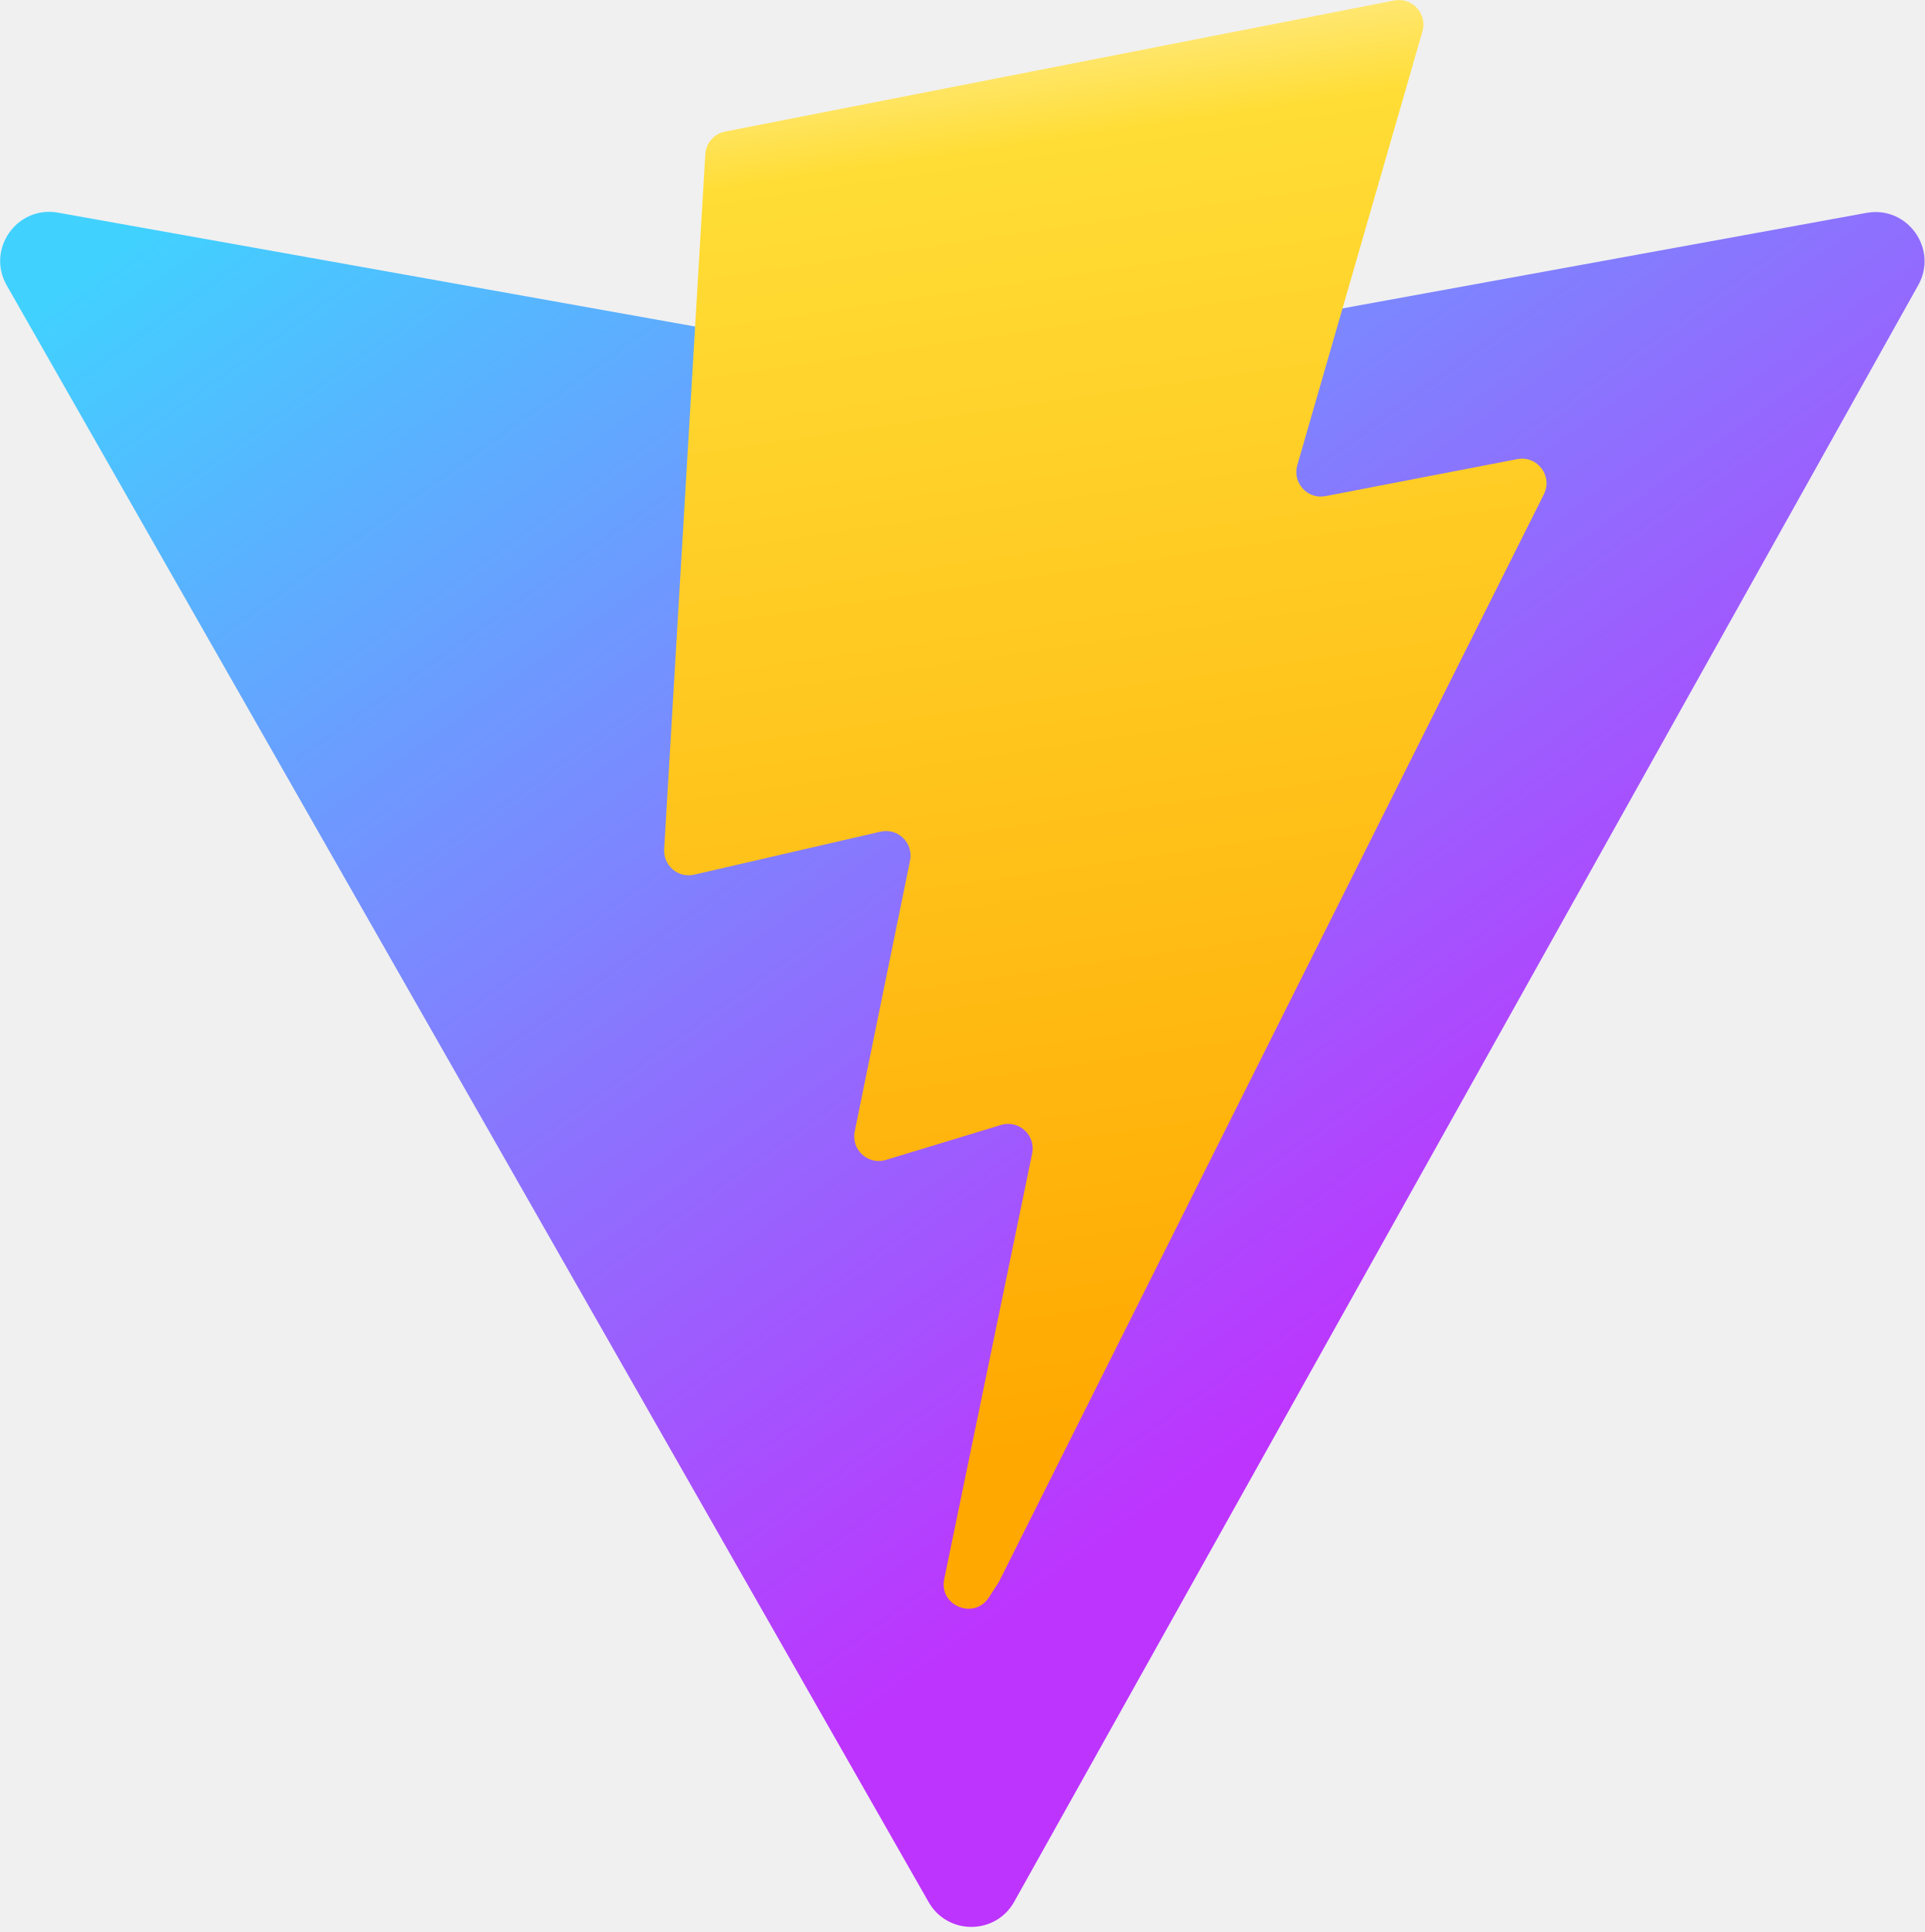
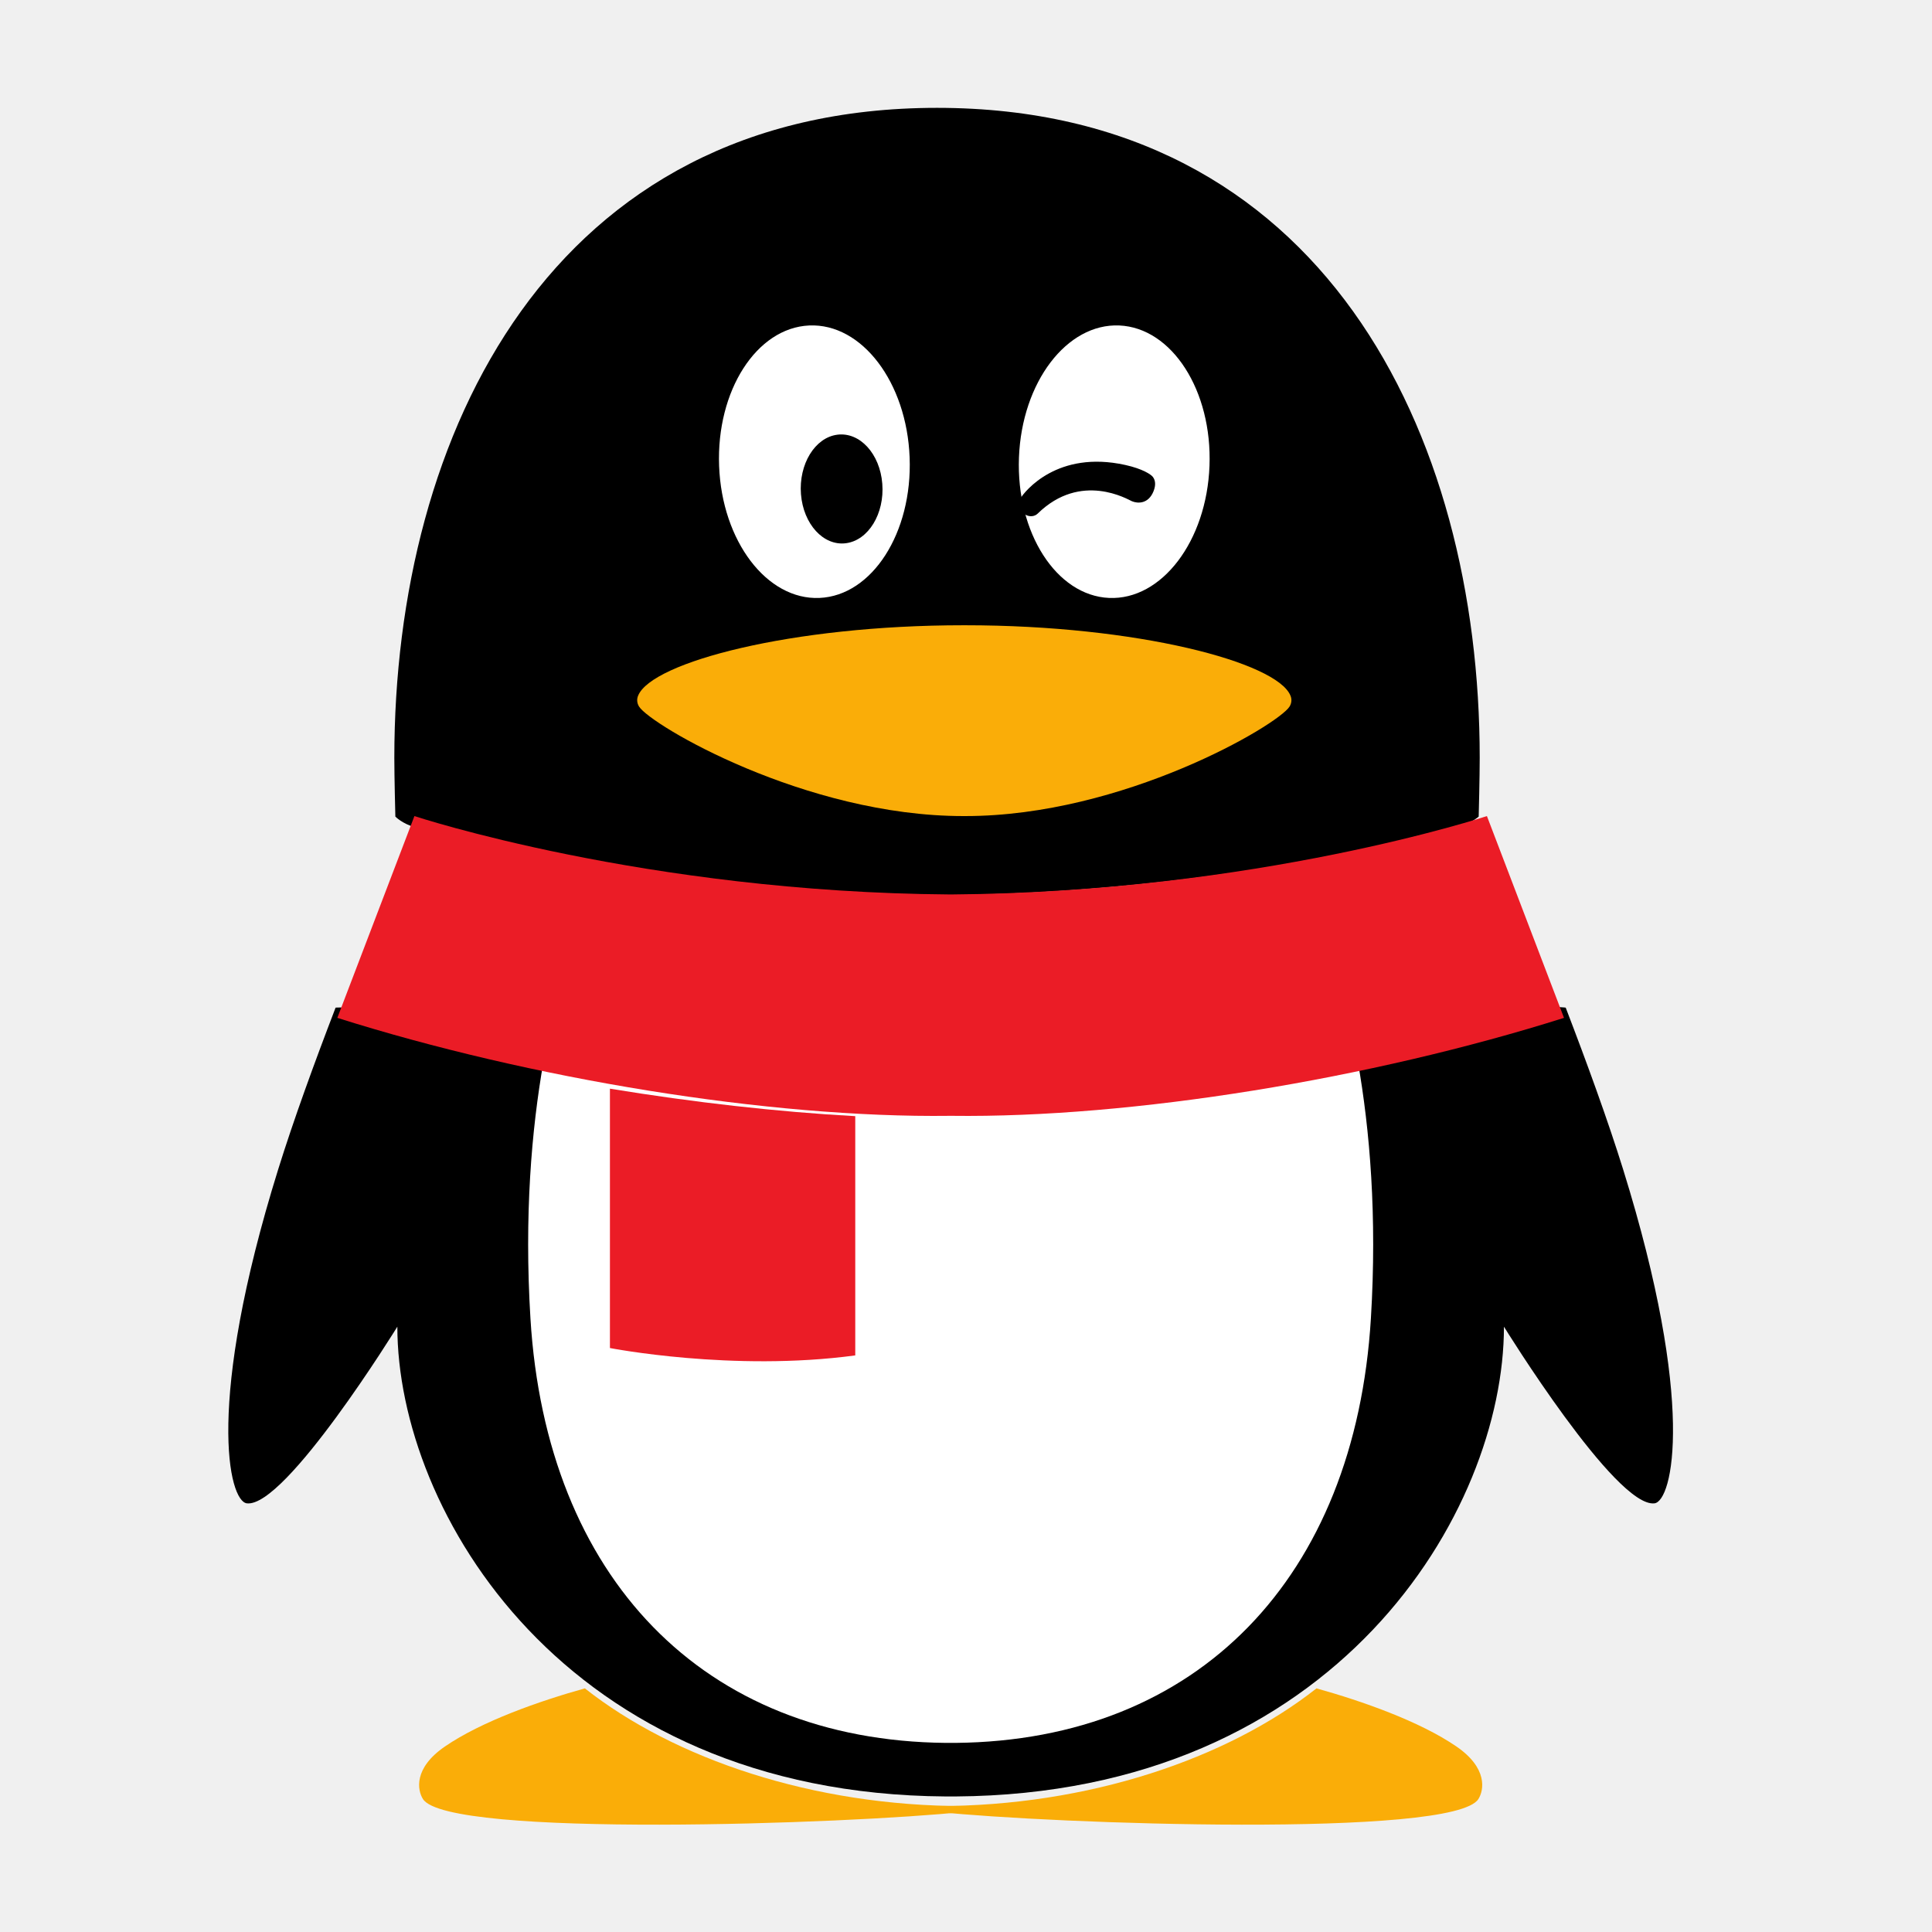
- <svg xmlns="http://www.w3.org/2000/svg" aria-hidden="true" role="img" class="iconify iconify--logos" width="31.88" height="32" preserveAspectRatio="xMidYMid meet" viewBox="0 0 256 257">
-   <defs>
-     <linearGradient id="IconifyId1813088fe1fbc01fb466" x1="-.828%" x2="57.636%" y1="7.652%" y2="78.411%">
-       <stop offset="0%" stop-color="#41D1FF" />
-       <stop offset="100%" stop-color="#BD34FE" />
-     </linearGradient>
-     <linearGradient id="IconifyId1813088fe1fbc01fb467" x1="43.376%" x2="50.316%" y1="2.242%" y2="89.03%">
-       <stop offset="0%" stop-color="#FFEA83" />
-       <stop offset="8.333%" stop-color="#FFDD35" />
-       <stop offset="100%" stop-color="#FFA800" />
-     </linearGradient>
-   </defs>
-   <path fill="url(#IconifyId1813088fe1fbc01fb466)" d="M255.153 37.938L134.897 252.976c-2.483 4.44-8.862 4.466-11.382.048L.875 37.958c-2.746-4.814 1.371-10.646 6.827-9.67l120.385 21.517a6.537 6.537 0 0 0 2.322-.004l117.867-21.483c5.438-.991 9.574 4.796 6.877 9.62Z" />
-   <path fill="url(#IconifyId1813088fe1fbc01fb467)" d="M185.432.063L96.44 17.501a3.268 3.268 0 0 0-2.634 3.014l-5.474 92.456a3.268 3.268 0 0 0 3.997 3.378l24.777-5.718c2.318-.535 4.413 1.507 3.936 3.838l-7.361 36.047c-.495 2.426 1.782 4.5 4.151 3.78l15.304-4.649c2.372-.72 4.652 1.36 4.15 3.788l-11.698 56.621c-.732 3.542 3.979 5.473 5.943 2.437l1.313-2.028l72.516-144.72c1.215-2.423-.88-5.186-3.54-4.672l-25.505 4.922c-2.396.462-4.435-1.77-3.759-4.114l16.646-57.705c.677-2.35-1.37-4.583-3.769-4.113Z" />
+ <svg xmlns="http://www.w3.org/2000/svg" t="1733109892700" class="icon" viewBox="0 0 1024 1024" version="1.1" p-id="11998" width="200" height="200">
+   <path d="M511.098 957.257c-80.159 0-153.737-25.019-201.11-62.386-24.057 6.702-54.831 17.489-74.252 30.864-16.617 11.439-14.546 23.106-11.55 27.816 13.15 20.689 225.583 13.211 286.912 6.767v-3.061z" fill="#FAAD08" p-id="11999" />
+   <path d="M496.651 957.257c80.157 0 153.737-25.019 201.11-62.386 24.057 6.702 54.83 17.489 74.253 30.864 16.616 11.439 14.543 23.106 11.55 27.816-13.15 20.689-225.584 13.211-286.914 6.767v-3.061z" fill="#FAAD08" p-id="12000" />
+   <path d="M497.129 474.524c131.934-0.876 237.669-25.783 273.497-35.34 8.541-2.28 13.11-6.364 13.11-6.364 0.03-1.172 0.542-20.952 0.542-31.155C784.278 229.833 701.126 57.173 496.641 57.162 292.157 57.173 209.001 229.832 209.001 401.665c0 10.203 0.516 29.983 0.547 31.155 0 0 3.717 3.821 10.529 5.67 33.078 8.98 140.803 35.139 276.08 36.034h0.972z" fill="#000000" p-id="12001" />
+   <path d="M860.283 619.782c-8.12-26.086-19.204-56.506-30.427-85.72 0 0-6.456-0.795-9.718 0.148-100.71 29.205-222.773 47.818-315.792 46.695h-0.962C410.886 582.017 289.651 563.617 189.28 534.698 185.445 533.595 177.873 534.063 177.873 534.063 166.65 563.276 155.567 593.696 147.448 619.782 108.73 744.168 121.273 795.644 130.825 796.798c20.496 2.474 79.78-93.637 79.78-93.637 0 97.66 88.324 247.617 290.576 248.996a718.01 718.01 0 0 1 5.367 0C708.802 950.778 797.123 800.822 797.123 703.162c0 0 59.284 96.111 79.783 93.637 9.55-1.154 22.093-52.63-16.623-177.017" fill="#000000" p-id="12002" />
+   <path d="M434.383 316.917c-27.9 1.24-51.745-30.106-53.24-69.956-1.518-39.877 19.858-73.207 47.764-74.454 27.875-1.224 51.703 30.109 53.218 69.974 1.527 39.877-19.853 73.2-47.742 74.436m206.67-69.956c-1.494 39.85-25.34 71.194-53.24 69.956-27.888-1.238-49.269-34.559-47.742-74.435 1.513-39.868 25.341-71.201 53.216-69.974 27.909 1.247 49.285 34.576 47.767 74.453" fill="#FFFFFF" p-id="12003" />
+   <path d="M683.943 368.627c-7.323-17.609-81.062-37.227-172.353-37.227h-0.98c-91.29 0-165.031 19.618-172.352 37.227a6.244 6.244 0 0 0-0.535 2.505c0 1.269 0.393 2.414 1.006 3.386 6.168 9.765 88.054 58.018 171.882 58.018h0.98c83.827 0 165.71-48.25 171.881-58.016a6.352 6.352 0 0 0 1.002-3.395c0-0.897-0.2-1.736-0.531-2.498" fill="#FAAD08" p-id="12004" />
+   <path d="M467.632 256.377c1.26 15.886-7.377 30-19.266 31.542-11.907 1.544-22.569-10.083-23.836-25.978-1.243-15.895 7.381-30.008 19.25-31.538 11.927-1.549 22.607 10.088 23.852 25.974m73.097 7.935c2.533-4.118 19.827-25.77 55.62-17.886 9.401 2.07 13.75 5.116 14.668 6.316 1.355 1.77 1.726 4.29 0.352 7.684-2.722 6.725-8.338 6.542-11.454 5.226-2.01-0.85-26.94-15.889-49.905 6.553-1.579 1.545-4.405 2.074-7.085 0.242-2.678-1.834-3.786-5.553-2.196-8.135" fill="#000000" p-id="12005" />
+   <path d="M504.333 584.495h-0.967c-63.568 0.752-140.646-7.504-215.286-21.92-6.391 36.262-10.25 81.838-6.936 136.196 8.37 137.384 91.62 223.736 220.118 224.996H506.485c128.498-1.26 211.748-87.612 220.12-224.996 3.314-54.362-0.547-99.938-6.94-136.203-74.654 14.423-151.745 22.684-215.332 21.927" fill="#FFFFFF" p-id="12006" />
+   <path d="M323.275 577.016v137.468s64.957 12.705 130.031 3.91V591.59c-41.225-2.262-85.688-7.304-130.031-14.574" fill="#EB1C26" p-id="12007" />
+   <path d="M788.098 432.536s-121.98 40.387-283.743 41.539h-0.962c-161.497-1.147-283.328-41.401-283.744-41.539l-40.854 106.952c102.186 32.31 228.837 53.135 324.598 51.926l0.96-0.002c95.768 1.216 222.4-19.61 324.6-51.924l-40.855-106.952z" fill="#EB1C26" p-id="12008" />
</svg>
